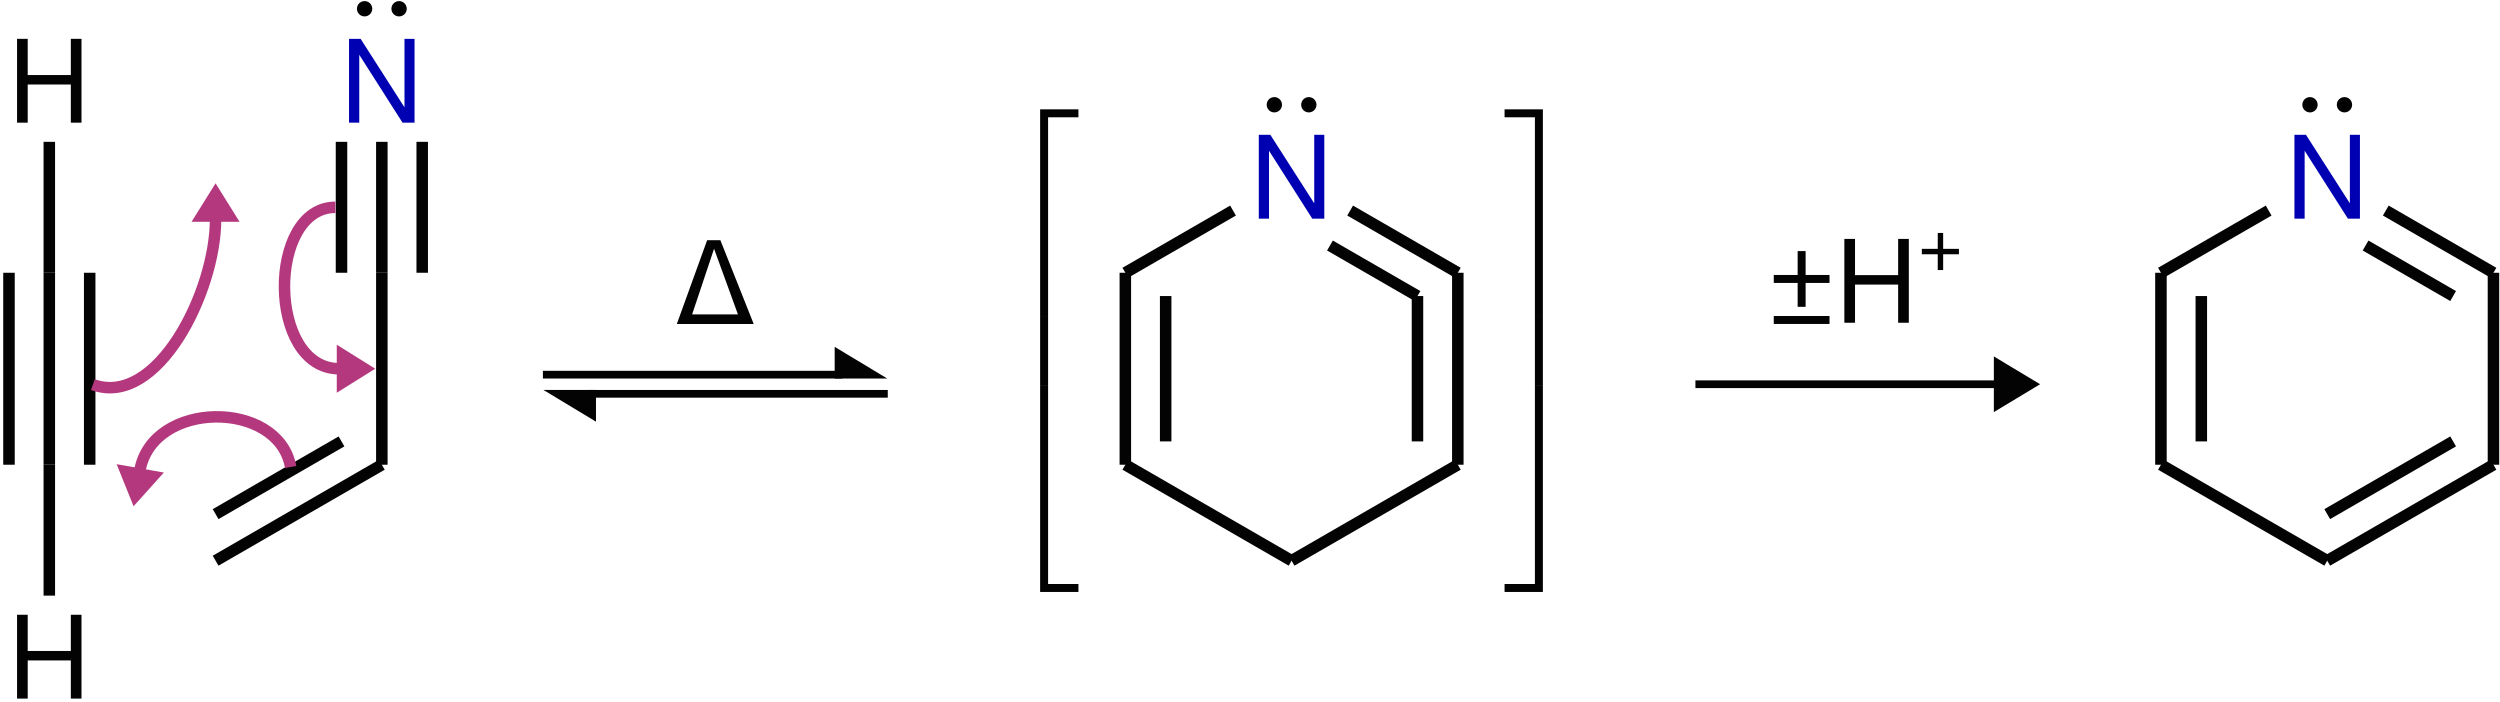
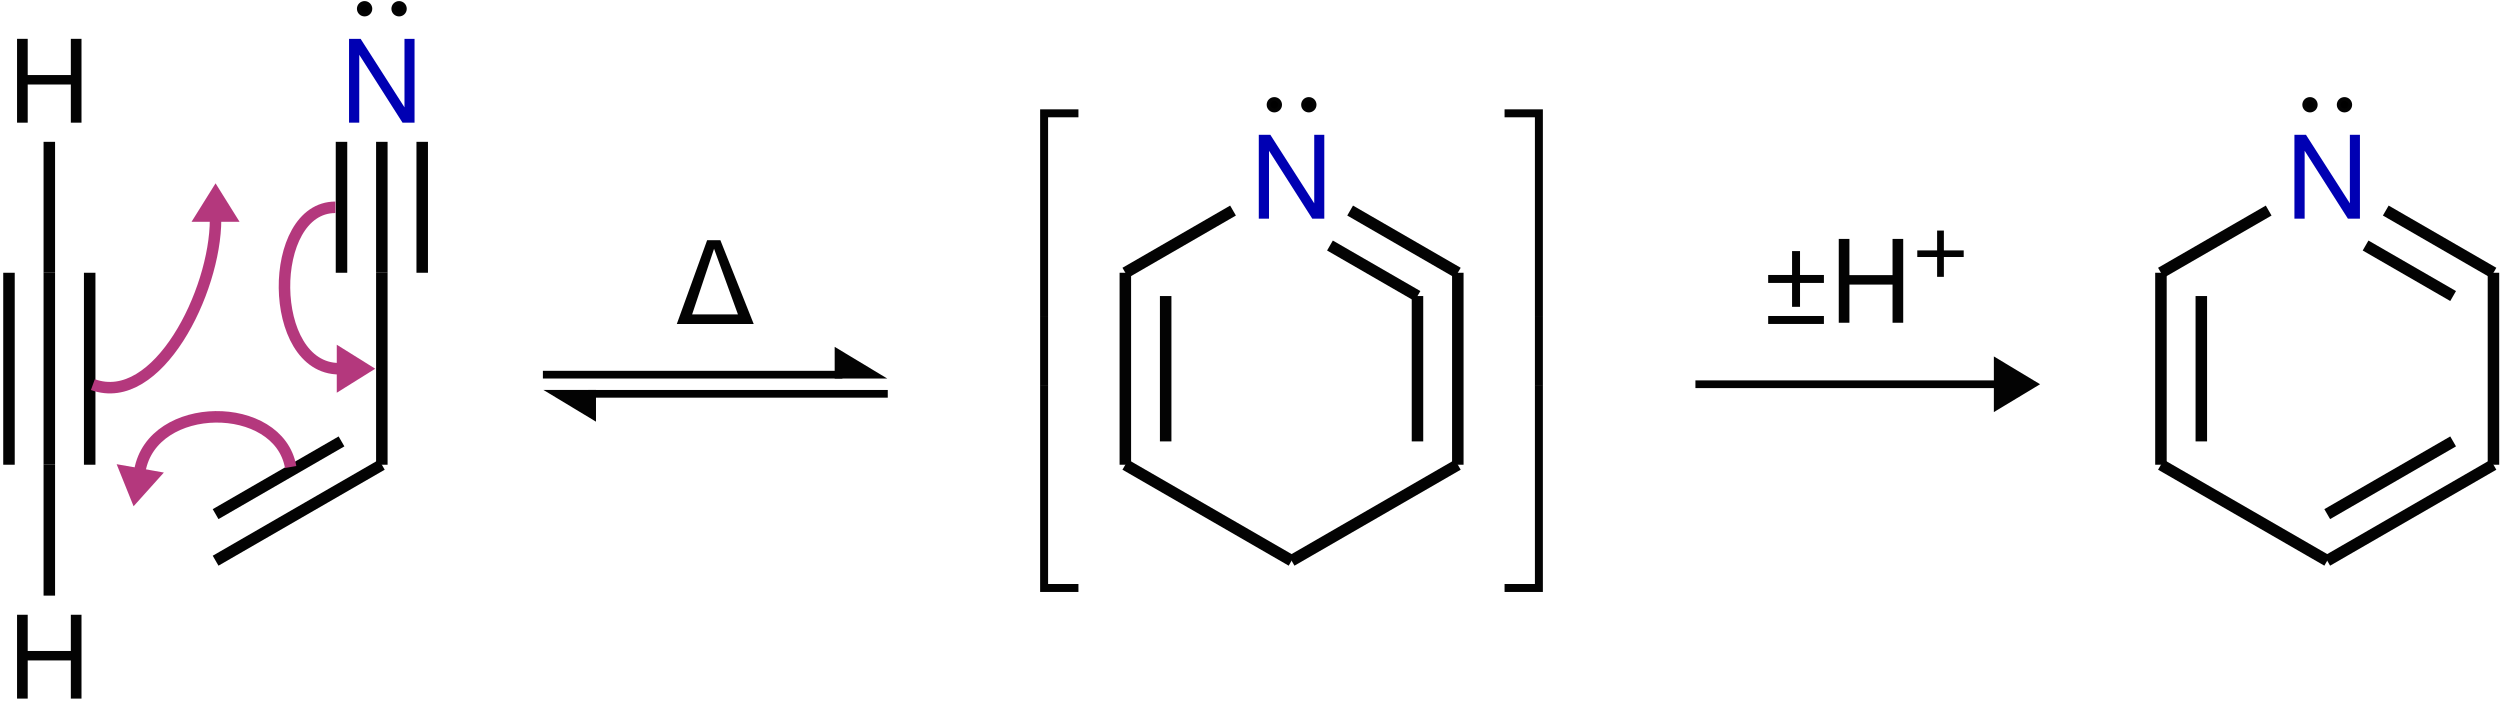
<svg xmlns="http://www.w3.org/2000/svg" xmlns:xlink="http://www.w3.org/1999/xlink" width="260pt" height="73pt" viewBox="0 0 260 73" version="1.1">
  <defs>
    <g>
      <symbol overflow="visible" id="glyph0-0">
        <path style="stroke:none;" d="M 7.406 -6.219 C 7.406 -5.852 7.328 -5.52 7.172 -5.219 C 7.023 -4.926 6.848 -4.68 6.641 -4.484 C 6.43 -4.297 6.223 -4.109 6.016 -3.922 C 5.805 -3.742 5.629 -3.539 5.484 -3.312 C 5.336 -3.082 5.266 -2.844 5.266 -2.594 L 5.266 -2.031 L 4.188 -2.031 L 4.188 -2.688 C 4.188 -2.977 4.258 -3.254 4.406 -3.516 C 4.551 -3.785 4.727 -4.016 4.938 -4.203 C 5.156 -4.398 5.363 -4.594 5.562 -4.781 C 5.77 -4.969 5.945 -5.18 6.094 -5.422 C 6.25 -5.672 6.328 -5.938 6.328 -6.219 C 6.328 -6.625 6.188 -6.953 5.906 -7.203 C 5.625 -7.453 5.254 -7.578 4.797 -7.578 C 4.211 -7.578 3.805 -7.41 3.578 -7.078 C 3.359 -6.754 3.25 -6.301 3.25 -5.719 L 2.234 -5.719 C 2.234 -6.633 2.453 -7.328 2.891 -7.797 C 3.336 -8.273 3.992 -8.516 4.859 -8.516 C 5.629 -8.516 6.242 -8.305 6.703 -7.891 C 7.172 -7.473 7.406 -6.914 7.406 -6.219 Z M 5.266 -0.891 L 5.266 0.344 L 4.188 0.344 L 4.188 -0.891 Z M 0.422 1.656 L 0.422 -9.562 L 9.141 -9.562 L 9.141 1.656 Z M 1.406 0.828 L 8.156 0.828 L 8.156 -8.719 L 1.406 -8.719 Z M 1.406 0.828 " />
      </symbol>
      <symbol overflow="visible" id="glyph0-1">
        <path style="stroke:none;" d="M 6.547 -3.969 L 2.062 -3.969 L 2.062 0 L 0.953 0 L 0.953 -8.719 L 2.062 -8.719 L 2.062 -4.953 L 6.547 -4.953 L 6.547 -8.719 L 7.656 -8.719 L 7.656 0 L 6.547 0 Z M 6.547 -3.969 " />
      </symbol>
      <symbol overflow="visible" id="glyph0-2">
        <path style="stroke:none;" d="M 7.766 -8.719 L 7.766 0 L 6.516 0 L 2.016 -7.062 L 2.016 0 L 0.953 0 L 0.953 -8.719 L 2.156 -8.719 L 6.719 -1.594 L 6.719 -8.719 Z M 7.766 -8.719 " />
      </symbol>
      <symbol overflow="visible" id="glyph0-3">
        <path style="stroke:none;" d="M 8.172 0 L 0.172 0 L 3.328 -8.719 L 4.703 -8.719 Z M 1.766 -1 L 6.531 -1 L 4.047 -7.828 Z M 1.766 -1 " />
      </symbol>
      <symbol overflow="visible" id="glyph0-4">
        <path style="stroke:none;" d="M 6.391 -0.703 L 6.391 0.125 L 0.594 0.125 L 0.594 -0.703 Z M 6.391 -4.969 L 6.391 -4.141 L 3.906 -4.141 L 3.906 -1.656 L 3.078 -1.656 L 3.078 -4.141 L 0.594 -4.141 L 0.594 -4.969 L 3.078 -4.969 L 3.078 -7.453 L 3.906 -7.453 L 3.906 -4.969 Z M 6.391 -4.969 " />
      </symbol>
      <symbol overflow="visible" id="glyph1-0">
        <path style="stroke:none;" d="" />
      </symbol>
      <symbol overflow="visible" id="glyph1-1">
        <path style="stroke:none;" d="M 3.891 21.031 L 4.719 21.031 L 4.719 0.359 L 7.875 0.359 L 7.875 -0.469 L 3.891 -0.469 Z M 3.891 21.031 " />
      </symbol>
      <symbol overflow="visible" id="glyph1-2">
        <path style="stroke:none;" d="M 3.891 7.188 L 4.719 7.188 L 4.719 -0.016 L 3.891 -0.016 Z M 3.891 7.188 " />
      </symbol>
      <symbol overflow="visible" id="glyph1-3">
        <path style="stroke:none;" d="M 3.891 21.031 L 7.875 21.031 L 7.875 20.203 L 4.719 20.203 L 4.719 -0.484 L 3.891 -0.484 Z M 3.891 21.031 " />
      </symbol>
      <symbol overflow="visible" id="glyph1-4">
        <path style="stroke:none;" d="M 3.234 21.031 L 4.062 21.031 L 4.062 -0.469 L 0.078 -0.469 L 0.078 0.359 L 3.234 0.359 Z M 3.234 21.031 " />
      </symbol>
      <symbol overflow="visible" id="glyph1-5">
        <path style="stroke:none;" d="M 3.234 7.188 L 4.062 7.188 L 4.062 -0.016 L 3.234 -0.016 Z M 3.234 7.188 " />
      </symbol>
      <symbol overflow="visible" id="glyph1-6">
        <path style="stroke:none;" d="M 3.234 20.203 L 0.078 20.203 L 0.078 21.031 L 4.062 21.031 L 4.062 -0.484 L 3.234 -0.484 Z M 3.234 20.203 " />
      </symbol>
      <symbol overflow="visible" id="glyph2-0">
-         <path style="stroke:none;" d="M 4.938 -4.141 C 4.938 -3.898 4.883 -3.68 4.781 -3.484 C 4.688 -3.285 4.566 -3.117 4.422 -2.984 C 4.285 -2.859 4.145 -2.734 4 -2.609 C 3.863 -2.492 3.742 -2.359 3.641 -2.203 C 3.547 -2.055 3.5 -1.898 3.5 -1.734 L 3.5 -1.359 L 2.781 -1.359 L 2.781 -1.797 C 2.781 -1.992 2.828 -2.176 2.922 -2.344 C 3.023 -2.52 3.145 -2.672 3.281 -2.797 C 3.426 -2.93 3.566 -3.062 3.703 -3.188 C 3.848 -3.312 3.969 -3.453 4.062 -3.609 C 4.164 -3.773 4.219 -3.953 4.219 -4.141 C 4.219 -4.41 4.125 -4.629 3.938 -4.797 C 3.75 -4.961 3.504 -5.047 3.203 -5.047 C 2.805 -5.047 2.535 -4.938 2.391 -4.719 C 2.242 -4.508 2.172 -4.207 2.172 -3.812 L 1.484 -3.812 C 1.484 -4.414 1.629 -4.875 1.922 -5.188 C 2.223 -5.508 2.66 -5.672 3.234 -5.672 C 3.754 -5.672 4.164 -5.531 4.469 -5.25 C 4.781 -4.977 4.938 -4.609 4.938 -4.141 Z M 3.5 -0.594 L 3.5 0.234 L 2.781 0.234 L 2.781 -0.594 Z M 0.281 1.109 L 0.281 -6.375 L 6.094 -6.375 L 6.094 1.109 Z M 0.938 0.547 L 5.438 0.547 L 5.438 -5.812 L 0.938 -5.812 Z M 0.938 0.547 " />
+         <path style="stroke:none;" d="M 6.172 -5.188 C 6.172 -4.875 6.109 -4.594 5.984 -4.344 C 5.859 -4.102 5.707 -3.898 5.531 -3.734 C 5.363 -3.578 5.191 -3.422 5.016 -3.266 C 4.836 -3.117 4.688 -2.953 4.562 -2.766 C 4.445 -2.578 4.391 -2.375 4.391 -2.156 L 4.391 -1.688 L 3.484 -1.688 L 3.484 -2.25 C 3.484 -2.488 3.547 -2.719 3.672 -2.938 C 3.797 -3.156 3.945 -3.344 4.125 -3.5 C 4.301 -3.664 4.473 -3.828 4.641 -3.984 C 4.816 -4.148 4.969 -4.332 5.094 -4.531 C 5.219 -4.727 5.281 -4.945 5.281 -5.188 C 5.281 -5.52 5.16 -5.789 4.922 -6 C 4.691 -6.207 4.383 -6.312 4 -6.312 C 3.508 -6.312 3.172 -6.176 2.984 -5.906 C 2.805 -5.633 2.719 -5.254 2.719 -4.766 L 1.859 -4.766 C 1.859 -5.523 2.039 -6.102 2.406 -6.5 C 2.781 -6.895 3.328 -7.094 4.047 -7.094 C 4.691 -7.094 5.207 -6.922 5.594 -6.578 C 5.977 -6.234 6.172 -5.77 6.172 -5.188 Z M 4.391 -0.75 L 4.391 0.297 L 3.484 0.297 L 3.484 -0.75 Z M 0.344 1.391 L 0.344 -7.969 L 7.625 -7.969 L 7.625 1.391 Z M 1.172 0.688 L 6.797 0.688 L 6.797 -7.281 L 1.172 -7.281 Z M 1.172 0.688 " />
      </symbol>
      <symbol overflow="visible" id="glyph2-1">
-         <path style="stroke:none;" d="M 4.25 -2.125 L 4.25 -1.562 L 2.609 -1.562 L 2.609 0.078 L 2.047 0.078 L 2.047 -1.562 L 0.391 -1.562 L 0.391 -2.125 L 2.047 -2.125 L 2.047 -3.781 L 2.609 -3.781 L 2.609 -2.125 Z M 4.25 -2.125 " />
+         <path style="stroke:none;" d="M 5.328 -2.656 L 5.328 -1.969 L 3.266 -1.969 L 3.266 0.094 L 2.562 0.094 L 2.562 -1.969 L 0.5 -1.969 L 0.5 -2.656 L 2.562 -2.656 L 2.562 -4.719 L 3.266 -4.719 L 3.266 -2.656 Z M 5.328 -2.656 " />
      </symbol>
    </g>
  </defs>
  <g id="surface16">
    <g style="fill:rgb(0.999%,0.999%,0.999%);fill-opacity:1;">
      <use xlink:href="#glyph0-1" x="0.82" y="72.654" />
    </g>
    <path style="fill:none;stroke-width:1.196;stroke-linecap:butt;stroke-linejoin:miter;stroke:rgb(0.999%,0.999%,0.999%);stroke-opacity:1;stroke-miterlimit:10;" d="M -0.001 -0.001 L -0.001 -13.614 " transform="matrix(1,0,0,-1,5.13,48.331)" />
    <path style="fill:none;stroke-width:1.196;stroke-linecap:butt;stroke-linejoin:miter;stroke:rgb(0.999%,0.999%,0.999%);stroke-opacity:1;stroke-miterlimit:10;" d="M 17.292 -9.982 L 34.581 -0.001 " transform="matrix(1,0,0,-1,5.13,48.331)" />
    <path style="fill:none;stroke-width:1.196;stroke-linecap:butt;stroke-linejoin:miter;stroke:rgb(0.999%,0.999%,0.999%);stroke-opacity:1;stroke-miterlimit:10;" d="M 17.292 -5.138 L 30.386 2.425 " transform="matrix(1,0,0,-1,5.13,48.331)" />
    <path style="fill:none;stroke-width:1.196;stroke-linecap:butt;stroke-linejoin:miter;stroke:rgb(0.999%,0.999%,0.999%);stroke-opacity:1;stroke-miterlimit:10;" d="M 34.581 -0.001 L 34.581 19.964 " transform="matrix(1,0,0,-1,5.13,48.331)" />
    <g style="fill:rgb(0%,0%,70%);fill-opacity:1;">
      <use xlink:href="#glyph0-2" x="35.347" y="12.758" />
    </g>
    <path style="fill-rule:nonzero;fill:rgb(0%,0%,0%);fill-opacity:1;stroke-width:0.399;stroke-linecap:butt;stroke-linejoin:miter;stroke:rgb(0.999%,0.999%,0.999%);stroke-opacity:1;stroke-miterlimit:10;" d="M 1.195 0.001 C 1.195 -0.331 1.465 -0.597 1.793 -0.597 C 2.125 -0.597 2.391 -0.331 2.391 0.001 C 2.391 0.329 2.125 0.599 1.793 0.599 C 1.465 0.599 1.195 0.329 1.195 0.001 Z M -2.391 0.001 C -2.391 -0.331 -2.125 -0.597 -1.793 -0.597 C -1.465 -0.597 -1.195 -0.331 -1.195 0.001 C -1.195 0.329 -1.465 0.599 -1.793 0.599 C -2.125 0.599 -2.391 0.329 -2.391 0.001 Z M -2.391 0.001 " transform="matrix(1,0,0,-1,39.711,0.911)" />
    <path style="fill:none;stroke-width:1.196;stroke-linecap:butt;stroke-linejoin:miter;stroke:rgb(0.999%,0.999%,0.999%);stroke-opacity:1;stroke-miterlimit:10;" d="M 34.581 19.964 L 34.581 33.581 " transform="matrix(1,0,0,-1,5.13,48.331)" />
    <path style="fill:none;stroke-width:1.196;stroke-linecap:butt;stroke-linejoin:miter;stroke:rgb(0.999%,0.999%,0.999%);stroke-opacity:1;stroke-miterlimit:10;" d="M 30.386 19.964 L 30.386 33.581 " transform="matrix(1,0,0,-1,5.13,48.331)" />
    <path style="fill:none;stroke-width:1.196;stroke-linecap:butt;stroke-linejoin:miter;stroke:rgb(0.999%,0.999%,0.999%);stroke-opacity:1;stroke-miterlimit:10;" d="M 38.78 19.964 L 38.78 33.581 " transform="matrix(1,0,0,-1,5.13,48.331)" />
    <g style="fill:rgb(0.999%,0.999%,0.999%);fill-opacity:1;">
      <use xlink:href="#glyph0-1" x="0.82" y="12.758" />
    </g>
    <path style="fill:none;stroke-width:1.196;stroke-linecap:butt;stroke-linejoin:miter;stroke:rgb(0.999%,0.999%,0.999%);stroke-opacity:1;stroke-miterlimit:10;" d="M -0.001 19.964 L -0.001 33.581 " transform="matrix(1,0,0,-1,5.13,48.331)" />
    <path style="fill:none;stroke-width:1.196;stroke-linecap:butt;stroke-linejoin:miter;stroke:rgb(0.999%,0.999%,0.999%);stroke-opacity:1;stroke-miterlimit:10;" d="M -0.001 19.964 L -0.001 -0.001 " transform="matrix(1,0,0,-1,5.13,48.331)" />
    <path style="fill:none;stroke-width:1.196;stroke-linecap:butt;stroke-linejoin:miter;stroke:rgb(0.999%,0.999%,0.999%);stroke-opacity:1;stroke-miterlimit:10;" d="M 4.198 19.964 L 4.198 -0.001 " transform="matrix(1,0,0,-1,5.13,48.331)" />
    <path style="fill:none;stroke-width:1.196;stroke-linecap:butt;stroke-linejoin:miter;stroke:rgb(0.999%,0.999%,0.999%);stroke-opacity:1;stroke-miterlimit:10;" d="M -4.196 19.964 L -4.196 -0.001 " transform="matrix(1,0,0,-1,5.13,48.331)" />
    <path style="fill:none;stroke-width:0.801;stroke-linecap:butt;stroke-linejoin:miter;stroke:rgb(0.999%,0.999%,0.999%);stroke-opacity:1;stroke-miterlimit:10;" d="M 56.126 9.366 L 87.274 9.366 " transform="matrix(1,0,0,-1,0.335,48.331)" />
    <path style="fill-rule:nonzero;fill:rgb(0.999%,0.999%,0.999%);fill-opacity:1;stroke-width:0.801;stroke-linecap:butt;stroke-linejoin:miter;stroke:rgb(0.999%,0.999%,0.999%);stroke-opacity:1;stroke-miterlimit:10;" d="M 4.025 0.001 L 0.4 2.185 L 0.4 0.001 Z M 4.025 0.001 " transform="matrix(1,0,0,-1,86.80691,38.96601)" />
    <path style="fill:none;stroke-width:0.801;stroke-linecap:butt;stroke-linejoin:miter;stroke:rgb(0.999%,0.999%,0.999%);stroke-opacity:1;stroke-miterlimit:10;" d="M 91.993 7.374 L 60.845 7.374 " transform="matrix(1,0,0,-1,0.335,48.331)" />
    <path style="fill-rule:nonzero;fill:rgb(0.999%,0.999%,0.999%);fill-opacity:1;stroke-width:0.801;stroke-linecap:butt;stroke-linejoin:miter;stroke:rgb(0.999%,0.999%,0.999%);stroke-opacity:1;stroke-miterlimit:10;" d="M 4.025 -0.002 L 0.4 2.186 L 0.4 -0.002 Z M 4.025 -0.002 " transform="matrix(-1,0,0,1,61.9821,40.95856)" />
    <g style="fill:rgb(0.999%,0.999%,0.999%);fill-opacity:1;">
      <use xlink:href="#glyph0-3" x="70.215" y="33.698" />
    </g>
    <g style="fill:rgb(0.999%,0.999%,0.999%);fill-opacity:1;">
      <use xlink:href="#glyph1-1" x="104.282" y="11.84" />
    </g>
    <g style="fill:rgb(0.999%,0.999%,0.999%);fill-opacity:1;">
      <use xlink:href="#glyph1-2" x="104.282" y="32.882" />
    </g>
    <g style="fill:rgb(0.999%,0.999%,0.999%);fill-opacity:1;">
      <use xlink:href="#glyph1-3" x="104.282" y="40.533" />
    </g>
    <path style="fill:none;stroke-width:1.196;stroke-linecap:butt;stroke-linejoin:miter;stroke:rgb(0.999%,0.999%,0.999%);stroke-opacity:1;stroke-miterlimit:10;" d="M 0.001 -0.001 L 17.29 -9.982 " transform="matrix(1,0,0,-1,117.034,48.331)" />
    <path style="fill:none;stroke-width:1.196;stroke-linecap:butt;stroke-linejoin:miter;stroke:rgb(0.999%,0.999%,0.999%);stroke-opacity:1;stroke-miterlimit:10;" d="M 17.29 -9.982 L 34.579 -0.001 " transform="matrix(1,0,0,-1,117.034,48.331)" />
    <path style="fill:none;stroke-width:1.196;stroke-linecap:butt;stroke-linejoin:miter;stroke:rgb(0.999%,0.999%,0.999%);stroke-opacity:1;stroke-miterlimit:10;" d="M 34.579 -0.001 L 34.579 19.964 " transform="matrix(1,0,0,-1,117.034,48.331)" />
    <path style="fill:none;stroke-width:1.196;stroke-linecap:butt;stroke-linejoin:miter;stroke:rgb(0.999%,0.999%,0.999%);stroke-opacity:1;stroke-miterlimit:10;" d="M 30.384 2.425 L 30.384 17.542 " transform="matrix(1,0,0,-1,117.034,48.331)" />
    <g style="fill:rgb(0%,0%,70%);fill-opacity:1;">
      <use xlink:href="#glyph0-2" x="129.961" y="22.741" />
    </g>
    <path style="fill-rule:nonzero;fill:rgb(0%,0%,0%);fill-opacity:1;stroke-width:0.399;stroke-linecap:butt;stroke-linejoin:miter;stroke:rgb(0.999%,0.999%,0.999%);stroke-opacity:1;stroke-miterlimit:10;" d="M 1.196 -0.002 C 1.196 -0.33 1.465 -0.599 1.793 -0.599 C 2.125 -0.599 2.391 -0.33 2.391 -0.002 C 2.391 0.331 2.125 0.596 1.793 0.596 C 1.465 0.596 1.196 0.331 1.196 -0.002 Z M -2.39 -0.002 C -2.39 -0.33 -2.125 -0.599 -1.793 -0.599 C -1.465 -0.599 -1.195 -0.33 -1.195 -0.002 C -1.195 0.331 -1.465 0.596 -1.793 0.596 C -2.125 0.596 -2.39 0.331 -2.39 -0.002 Z M -2.39 -0.002 " transform="matrix(1,0,0,-1,134.324,10.893)" />
    <path style="fill:none;stroke-width:1.196;stroke-linecap:butt;stroke-linejoin:miter;stroke:rgb(0.999%,0.999%,0.999%);stroke-opacity:1;stroke-miterlimit:10;" d="M 34.579 19.964 L 23.38 26.433 " transform="matrix(1,0,0,-1,117.034,48.331)" />
    <path style="fill:none;stroke-width:1.196;stroke-linecap:butt;stroke-linejoin:miter;stroke:rgb(0.999%,0.999%,0.999%);stroke-opacity:1;stroke-miterlimit:10;" d="M 30.384 17.542 L 21.282 22.796 " transform="matrix(1,0,0,-1,117.034,48.331)" />
    <path style="fill:none;stroke-width:1.196;stroke-linecap:butt;stroke-linejoin:miter;stroke:rgb(0.999%,0.999%,0.999%);stroke-opacity:1;stroke-miterlimit:10;" d="M 11.2 26.433 L 0.001 19.964 " transform="matrix(1,0,0,-1,117.034,48.331)" />
    <path style="fill:none;stroke-width:1.196;stroke-linecap:butt;stroke-linejoin:miter;stroke:rgb(0.999%,0.999%,0.999%);stroke-opacity:1;stroke-miterlimit:10;" d="M 0.001 19.964 L 0.001 -0.001 " transform="matrix(1,0,0,-1,117.034,48.331)" />
    <path style="fill:none;stroke-width:1.196;stroke-linecap:butt;stroke-linejoin:miter;stroke:rgb(0.999%,0.999%,0.999%);stroke-opacity:1;stroke-miterlimit:10;" d="M 4.196 17.542 L 4.196 2.425 " transform="matrix(1,0,0,-1,117.034,48.331)" />
    <g style="fill:rgb(0.999%,0.999%,0.999%);fill-opacity:1;">
      <use xlink:href="#glyph1-4" x="156.397" y="11.84" />
    </g>
    <g style="fill:rgb(0.999%,0.999%,0.999%);fill-opacity:1;">
      <use xlink:href="#glyph1-5" x="156.397" y="32.882" />
    </g>
    <g style="fill:rgb(0.999%,0.999%,0.999%);fill-opacity:1;">
      <use xlink:href="#glyph1-6" x="156.397" y="40.533" />
    </g>
    <path style="fill:none;stroke-width:0.801;stroke-linecap:butt;stroke-linejoin:miter;stroke:rgb(0.999%,0.999%,0.999%);stroke-opacity:1;stroke-miterlimit:10;" d="M 175.989 8.37 L 207.227 8.37 " transform="matrix(1,0,0,-1,0.335,48.331)" />
    <path style="fill-rule:nonzero;fill:rgb(0.999%,0.999%,0.999%);fill-opacity:1;stroke-width:0.801;stroke-linecap:butt;stroke-linejoin:miter;stroke:rgb(0.999%,0.999%,0.999%);stroke-opacity:1;stroke-miterlimit:10;" d="M 4.028 0.001 L 0.399 2.185 L 0.399 -2.186 Z M 4.028 0.001 " transform="matrix(1,0,0,-1,207.3631,39.96229)" />
    <g style="fill:rgb(0.999%,0.999%,0.999%);fill-opacity:1;">
-       <use xlink:href="#glyph0-4" x="183.878" y="33.566" />
-       <use xlink:href="#glyph0-1" x="190.86" y="33.566" />
+       <use xlink:href="#glyph0-4" x="183.296" y="33.566" />
+       <use xlink:href="#glyph0-1" x="190.278" y="33.566" />
    </g>
    <g style="fill:rgb(0.999%,0.999%,0.999%);fill-opacity:1;">
-       <use xlink:href="#glyph2-1" x="199.479" y="28.006" />
+       <use xlink:href="#glyph2-1" x="198.897" y="28.698" />
    </g>
    <path style="fill:none;stroke-width:1.196;stroke-linecap:butt;stroke-linejoin:miter;stroke:rgb(0.999%,0.999%,0.999%);stroke-opacity:1;stroke-miterlimit:10;" d="M -0.002 -0.001 L 17.291 -9.982 " transform="matrix(1,0,0,-1,224.74,48.331)" />
    <path style="fill:none;stroke-width:1.196;stroke-linecap:butt;stroke-linejoin:miter;stroke:rgb(0.999%,0.999%,0.999%);stroke-opacity:1;stroke-miterlimit:10;" d="M 17.291 -9.982 L 34.58 -0.001 " transform="matrix(1,0,0,-1,224.74,48.331)" />
    <path style="fill:none;stroke-width:1.196;stroke-linecap:butt;stroke-linejoin:miter;stroke:rgb(0.999%,0.999%,0.999%);stroke-opacity:1;stroke-miterlimit:10;" d="M 17.291 -5.138 L 30.385 2.425 " transform="matrix(1,0,0,-1,224.74,48.331)" />
    <path style="fill:none;stroke-width:1.196;stroke-linecap:butt;stroke-linejoin:miter;stroke:rgb(0.999%,0.999%,0.999%);stroke-opacity:1;stroke-miterlimit:10;" d="M 34.58 -0.001 L 34.58 19.964 " transform="matrix(1,0,0,-1,224.74,48.331)" />
    <g style="fill:rgb(0%,0%,70%);fill-opacity:1;">
      <use xlink:href="#glyph0-2" x="237.667" y="22.741" />
    </g>
    <path style="fill-rule:nonzero;fill:rgb(0%,0%,0%);fill-opacity:1;stroke-width:0.399;stroke-linecap:butt;stroke-linejoin:miter;stroke:rgb(0.999%,0.999%,0.999%);stroke-opacity:1;stroke-miterlimit:10;" d="M 1.196 -0.002 C 1.196 -0.33 1.465 -0.599 1.793 -0.599 C 2.125 -0.599 2.391 -0.33 2.391 -0.002 C 2.391 0.331 2.125 0.596 1.793 0.596 C 1.465 0.596 1.196 0.331 1.196 -0.002 Z M -2.39 -0.002 C -2.39 -0.33 -2.125 -0.599 -1.793 -0.599 C -1.465 -0.599 -1.195 -0.33 -1.195 -0.002 C -1.195 0.331 -1.465 0.596 -1.793 0.596 C -2.125 0.596 -2.39 0.331 -2.39 -0.002 Z M -2.39 -0.002 " transform="matrix(1,0,0,-1,242.031,10.893)" />
    <path style="fill:none;stroke-width:1.196;stroke-linecap:butt;stroke-linejoin:miter;stroke:rgb(0.999%,0.999%,0.999%);stroke-opacity:1;stroke-miterlimit:10;" d="M 34.58 19.964 L 23.381 26.433 " transform="matrix(1,0,0,-1,224.74,48.331)" />
    <path style="fill:none;stroke-width:1.196;stroke-linecap:butt;stroke-linejoin:miter;stroke:rgb(0.999%,0.999%,0.999%);stroke-opacity:1;stroke-miterlimit:10;" d="M 30.385 17.542 L 21.28 22.796 " transform="matrix(1,0,0,-1,224.74,48.331)" />
    <path style="fill:none;stroke-width:1.196;stroke-linecap:butt;stroke-linejoin:miter;stroke:rgb(0.999%,0.999%,0.999%);stroke-opacity:1;stroke-miterlimit:10;" d="M 11.201 26.433 L -0.002 19.964 " transform="matrix(1,0,0,-1,224.74,48.331)" />
    <path style="fill:none;stroke-width:1.196;stroke-linecap:butt;stroke-linejoin:miter;stroke:rgb(0.999%,0.999%,0.999%);stroke-opacity:1;stroke-miterlimit:10;" d="M -0.002 19.964 L -0.002 -0.001 " transform="matrix(1,0,0,-1,224.74,48.331)" />
    <path style="fill:none;stroke-width:1.196;stroke-linecap:butt;stroke-linejoin:miter;stroke:rgb(0.999%,0.999%,0.999%);stroke-opacity:1;stroke-miterlimit:10;" d="M 4.197 17.542 L 4.197 2.425 " transform="matrix(1,0,0,-1,224.74,48.331)" />
    <path style="fill:none;stroke-width:1.196;stroke-linecap:butt;stroke-linejoin:miter;stroke:rgb(70.551%,22.095%,49.031%);stroke-opacity:1;stroke-miterlimit:10;" d="M -229.692 -0.239 C -230.931 6.784 -244.071 6.784 -245.376 -0.626 " transform="matrix(1,0,0,-1,259.919,48.331)" />
    <path style="fill-rule:nonzero;fill:rgb(70.551%,22.095%,49.031%);fill-opacity:1;stroke-width:1.015;stroke-linecap:butt;stroke-linejoin:miter;stroke:rgb(70.551%,22.095%,49.031%);stroke-opacity:1;stroke-miterlimit:10;" d="M 3.044 0.001 L 0.509 1.581 L 0.506 -0.002 L 0.507 -1.58 Z M 3.044 0.001 " transform="matrix(-0.17363,0.9848,0.9848,0.17363,14.58573,48.7088)" />
    <path style="fill:none;stroke-width:1.196;stroke-linecap:butt;stroke-linejoin:miter;stroke:rgb(70.551%,22.095%,49.031%);stroke-opacity:1;stroke-miterlimit:10;" d="M -225.036 26.772 C -232.165 26.772 -232.165 9.983 -224.642 9.983 " transform="matrix(1,0,0,-1,259.919,48.331)" />
    <path style="fill-rule:nonzero;fill:rgb(70.551%,22.095%,49.031%);fill-opacity:1;stroke-width:1.015;stroke-linecap:butt;stroke-linejoin:miter;stroke:rgb(70.551%,22.095%,49.031%);stroke-opacity:1;stroke-miterlimit:10;" d="M 3.043 0.001 L 0.508 1.583 L 0.508 -1.581 Z M 3.043 0.001 " transform="matrix(1,0,0,-1,35.02342,38.34832)" />
    <path style="fill:none;stroke-width:1.196;stroke-linecap:butt;stroke-linejoin:miter;stroke:rgb(70.551%,22.095%,49.031%);stroke-opacity:1;stroke-miterlimit:10;" d="M -250.259 8.331 C -243.556 5.894 -237.501 17.991 -237.501 25.518 " transform="matrix(1,0,0,-1,259.919,48.331)" />
    <path style="fill-rule:nonzero;fill:rgb(70.551%,22.095%,49.031%);fill-opacity:1;stroke-width:1.015;stroke-linecap:butt;stroke-linejoin:miter;stroke:rgb(70.551%,22.095%,49.031%);stroke-opacity:1;stroke-miterlimit:10;" d="M 3.044 -0 L 0.509 1.582 L 0.509 -1.582 Z M 3.044 -0 " transform="matrix(0,-1,-1,0,22.4176,23.0677)" />
  </g>
</svg>
